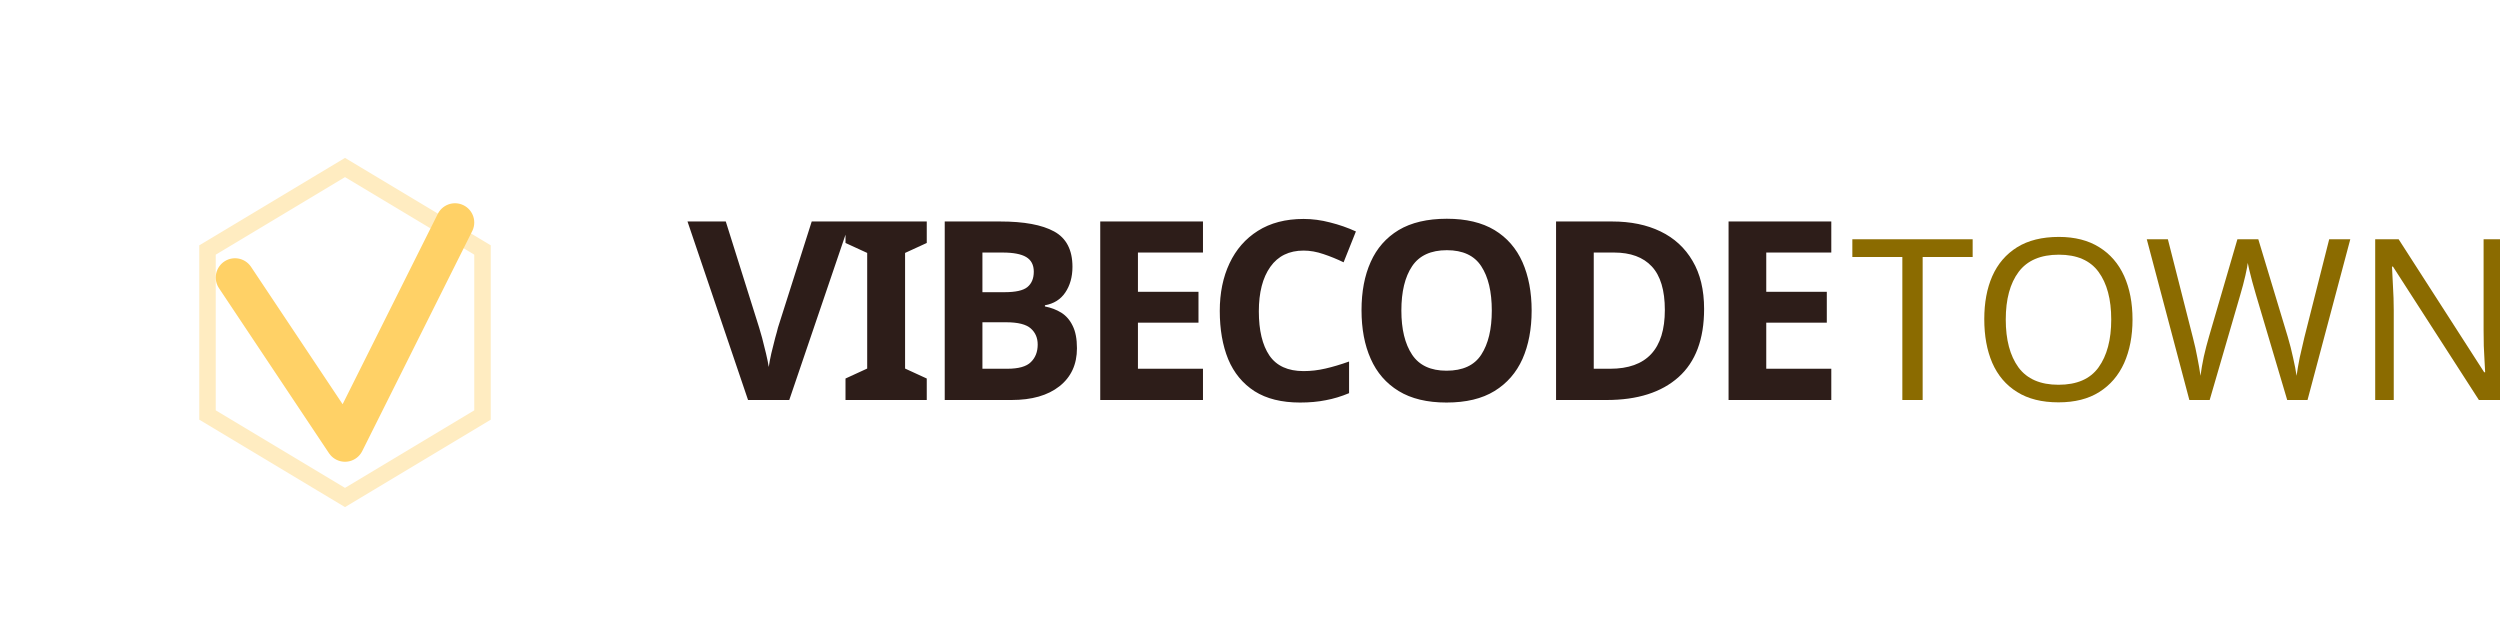
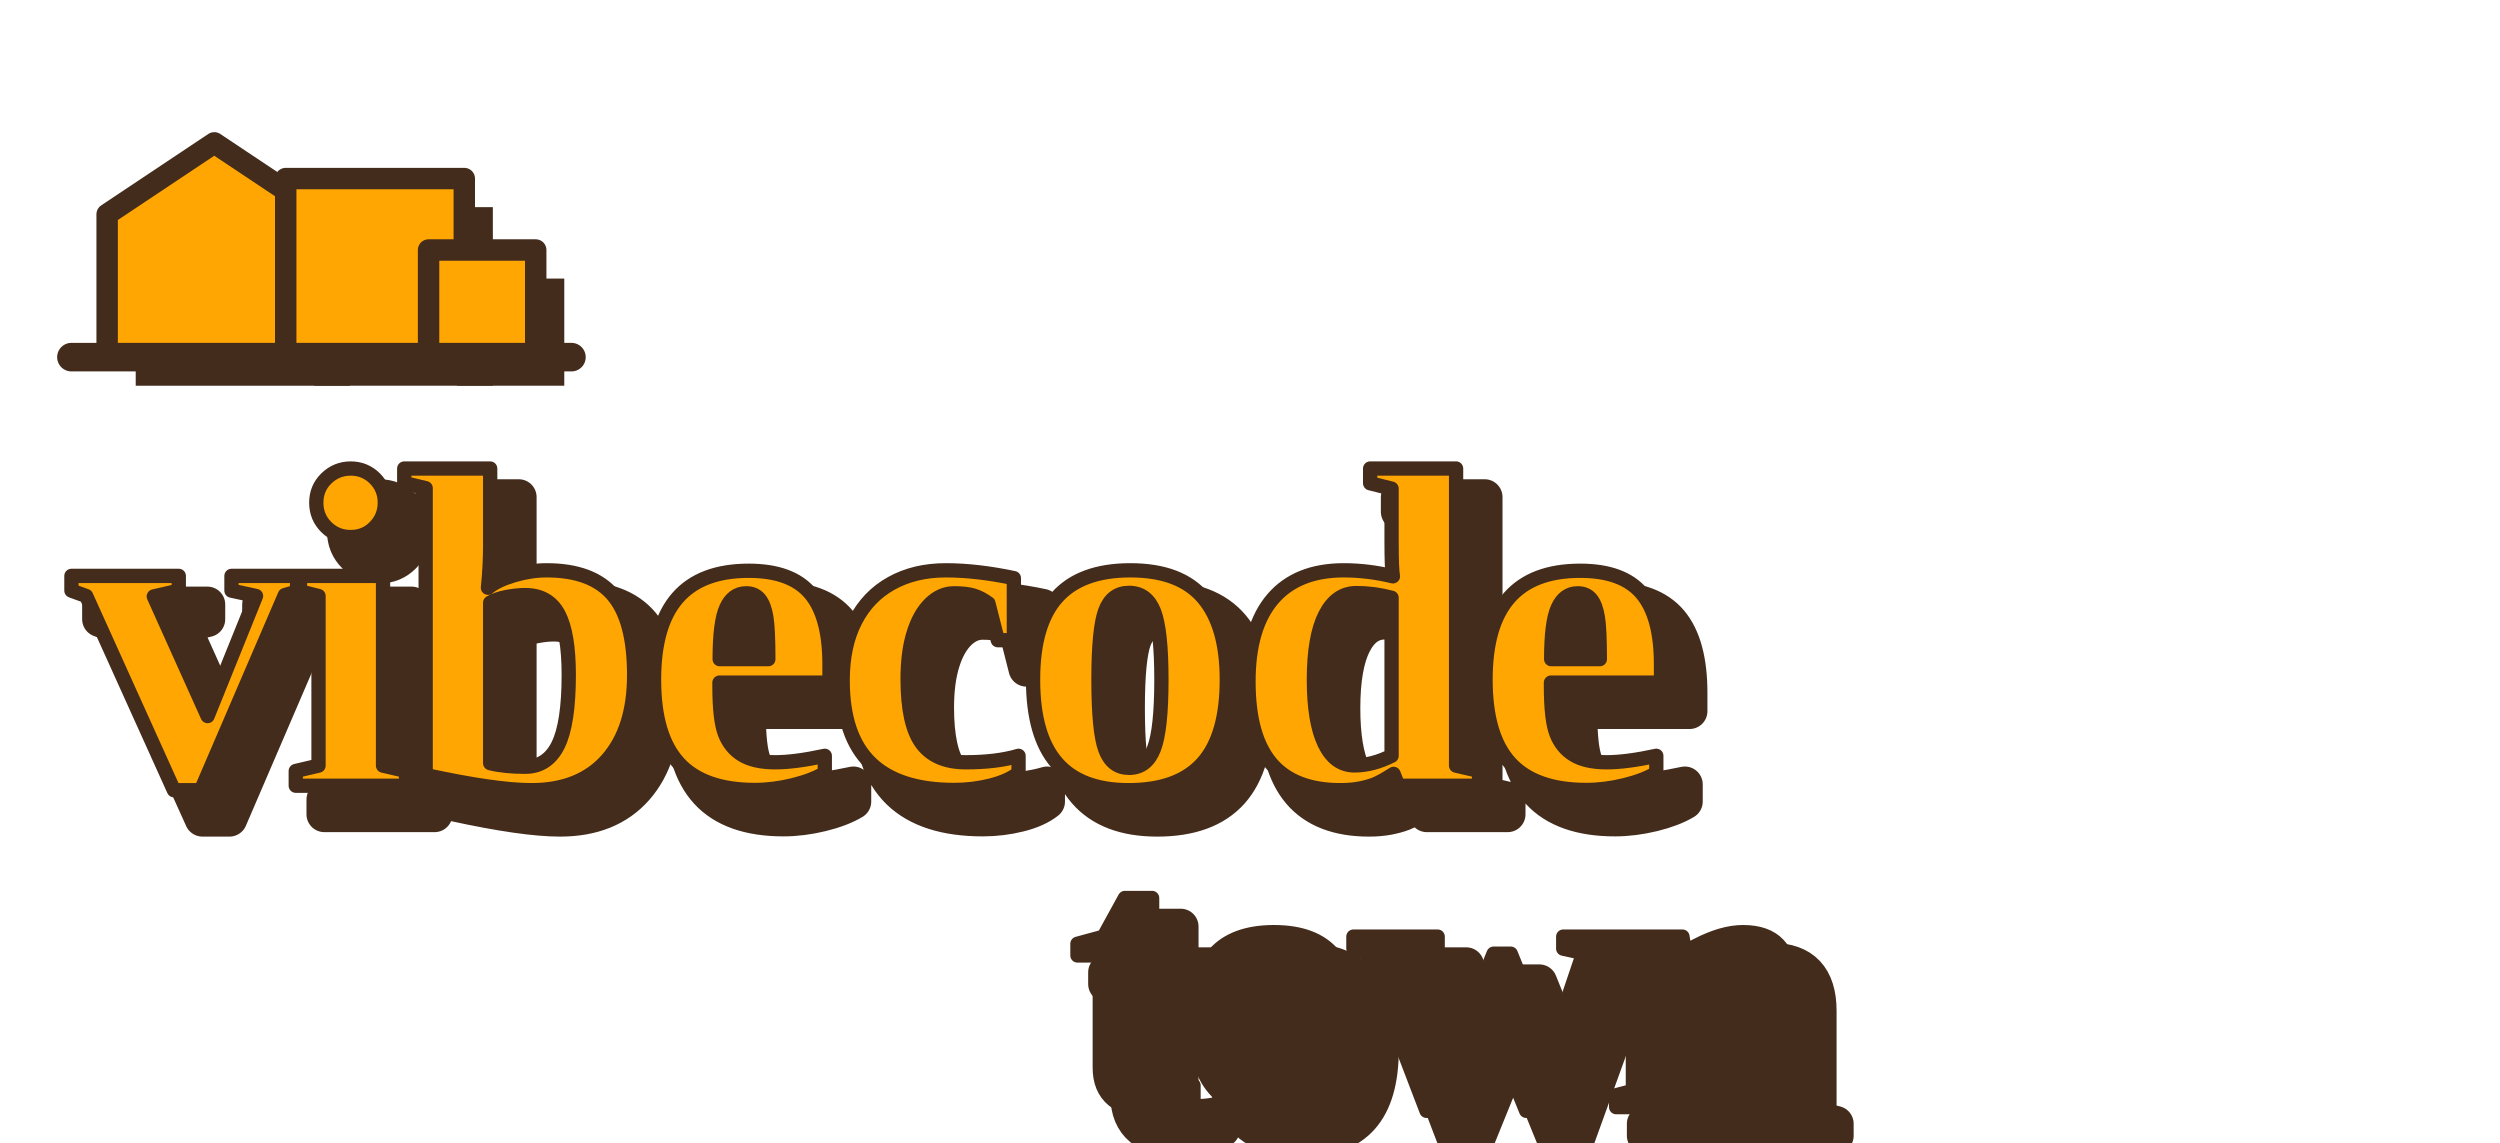
- <svg xmlns="http://www.w3.org/2000/svg" viewBox="0 0 200 50" width="200" height="50">
+ <svg xmlns="http://www.w3.org/2000/svg" viewBox="0 0 350 160" width="100%" height="100%">
  <style>
-     .text-main { fill: #2D1D19; }
-     .text-sub { fill: #8B6B00; }
-     .symbol-stroke { stroke: #FFD166; }
- 
-     /* AstroPaper-compatible theme attributes */
-     :root[data-theme='dark'] .text-main { fill: #FDFCF0 !important; }
-     :root[data-theme='dark'] .text-sub { fill: #FFF133 !important; }
-     :root[data-theme='dark'] .symbol-stroke { stroke: #FFF133 !important; }
-     
-     :root[data-theme='light'] .text-main { fill: #2D1D19 !important; }
-     :root[data-theme='light'] .text-sub { fill: #8B6B00 !important; }
-     :root[data-theme='light'] .symbol-stroke { stroke: #FFD166 !important; }
+     .font-logo {
+       font-family: 'Georgia', 'Times New Roman', serif;
+       font-weight: 900;
+       letter-spacing: -2px;
+     }
  </style>
-   <g transform="translate(10, 9) scale(1.1)">
-     <path d="M16 4 L26 10 L26 22 L16 28 L6 22 L6 10 Z" fill="none" class="symbol-stroke" stroke-width="1.2" stroke-opacity="0.4" />
-     <path d="M8 12 L16 24 L24 8" fill="none" class="symbol-stroke" stroke-width="2.8" stroke-linecap="round" stroke-linejoin="round" />
+   <g transform="translate(10, 10)">
+     <g transform="translate(0, -5)">
+       <path d="M5 45 L5 25 L20 15 L35 25 L35 45 Z" fill="#432c1c" transform="translate(4,4)" />
+       <rect x="30" y="20" width="25" height="25" fill="#432c1c" transform="translate(4,4)" />
+       <rect x="50" y="30" width="15" height="15" fill="#432c1c" transform="translate(4,4)" />
+       <path d="M5 45 L5 25 L20 15 L35 25 L35 45 Z" fill="#ffa602" stroke="#432c1c" stroke-width="3" stroke-linejoin="round" />
+       <rect x="30" y="20" width="25" height="25" fill="#ffa602" stroke="#432c1c" stroke-width="3" stroke-linejoin="round" />
+       <rect x="50" y="30" width="15" height="15" fill="#ffa602" stroke="#432c1c" stroke-width="3" stroke-linejoin="round" />
+       <line x1="0" y1="45" x2="70" y2="45" stroke="#432c1c" stroke-width="4" stroke-linecap="round" />
+     </g>
+     <text x="0" y="100" class="font-logo" font-size="64" fill="#432c1c" stroke="#432c1c" stroke-width="5" stroke-linejoin="round" transform="translate(4, 4)">vibecode</text>
+     <text x="0" y="100" class="font-logo" font-size="64" fill="#ffa602" stroke="#432c1c" stroke-width="2" stroke-linejoin="round">vibecode</text>
+     <text x="140" y="145" class="font-logo" font-size="52" fill="#432c1c" stroke="#432c1c" stroke-width="5" stroke-linejoin="round" transform="translate(4, 4)">town</text>
+     <text x="140" y="145" class="font-logo" font-size="52" fill="#432c1c" stroke="#432c1c" stroke-width="2" stroke-linejoin="round">town</text>
  </g>
-   <text x="55" y="32" font-family="sans-serif" font-size="20" font-weight="800" class="text-main" letter-spacing="-1">VIBECODE</text>
-   <text x="148" y="32" font-family="sans-serif" font-size="18" font-weight="300" class="text-sub">TOWN</text>
</svg>
